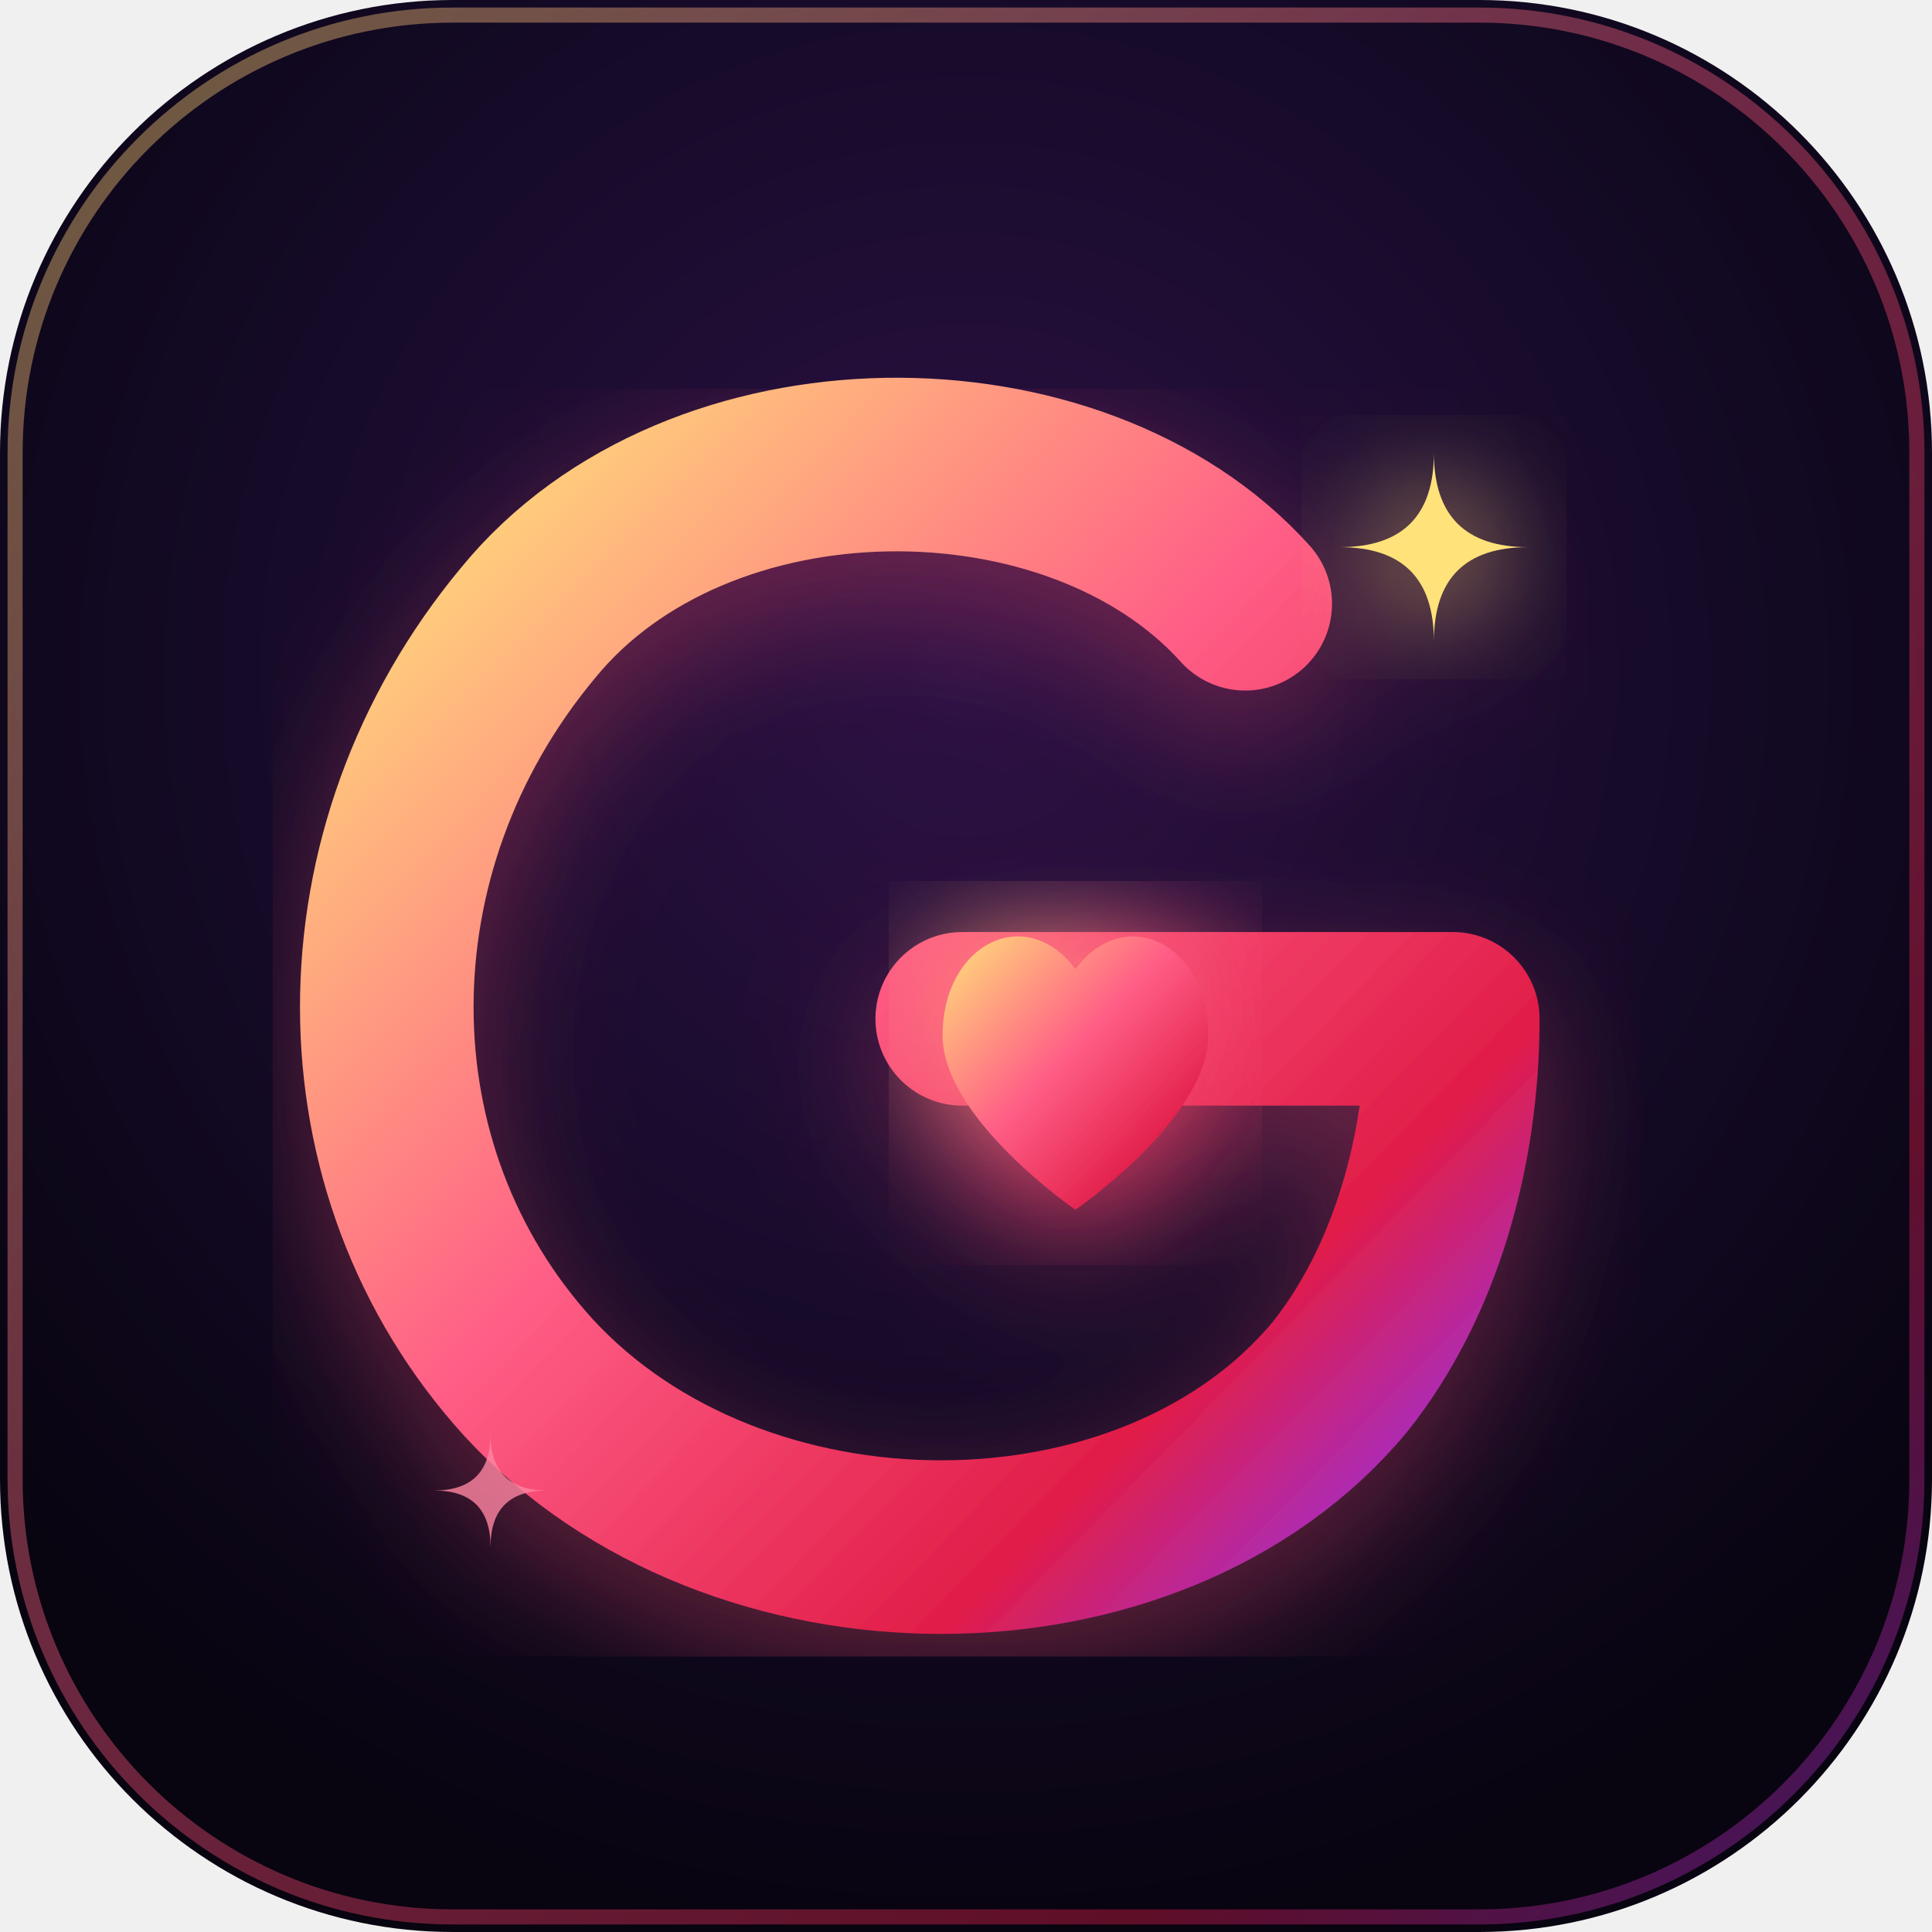
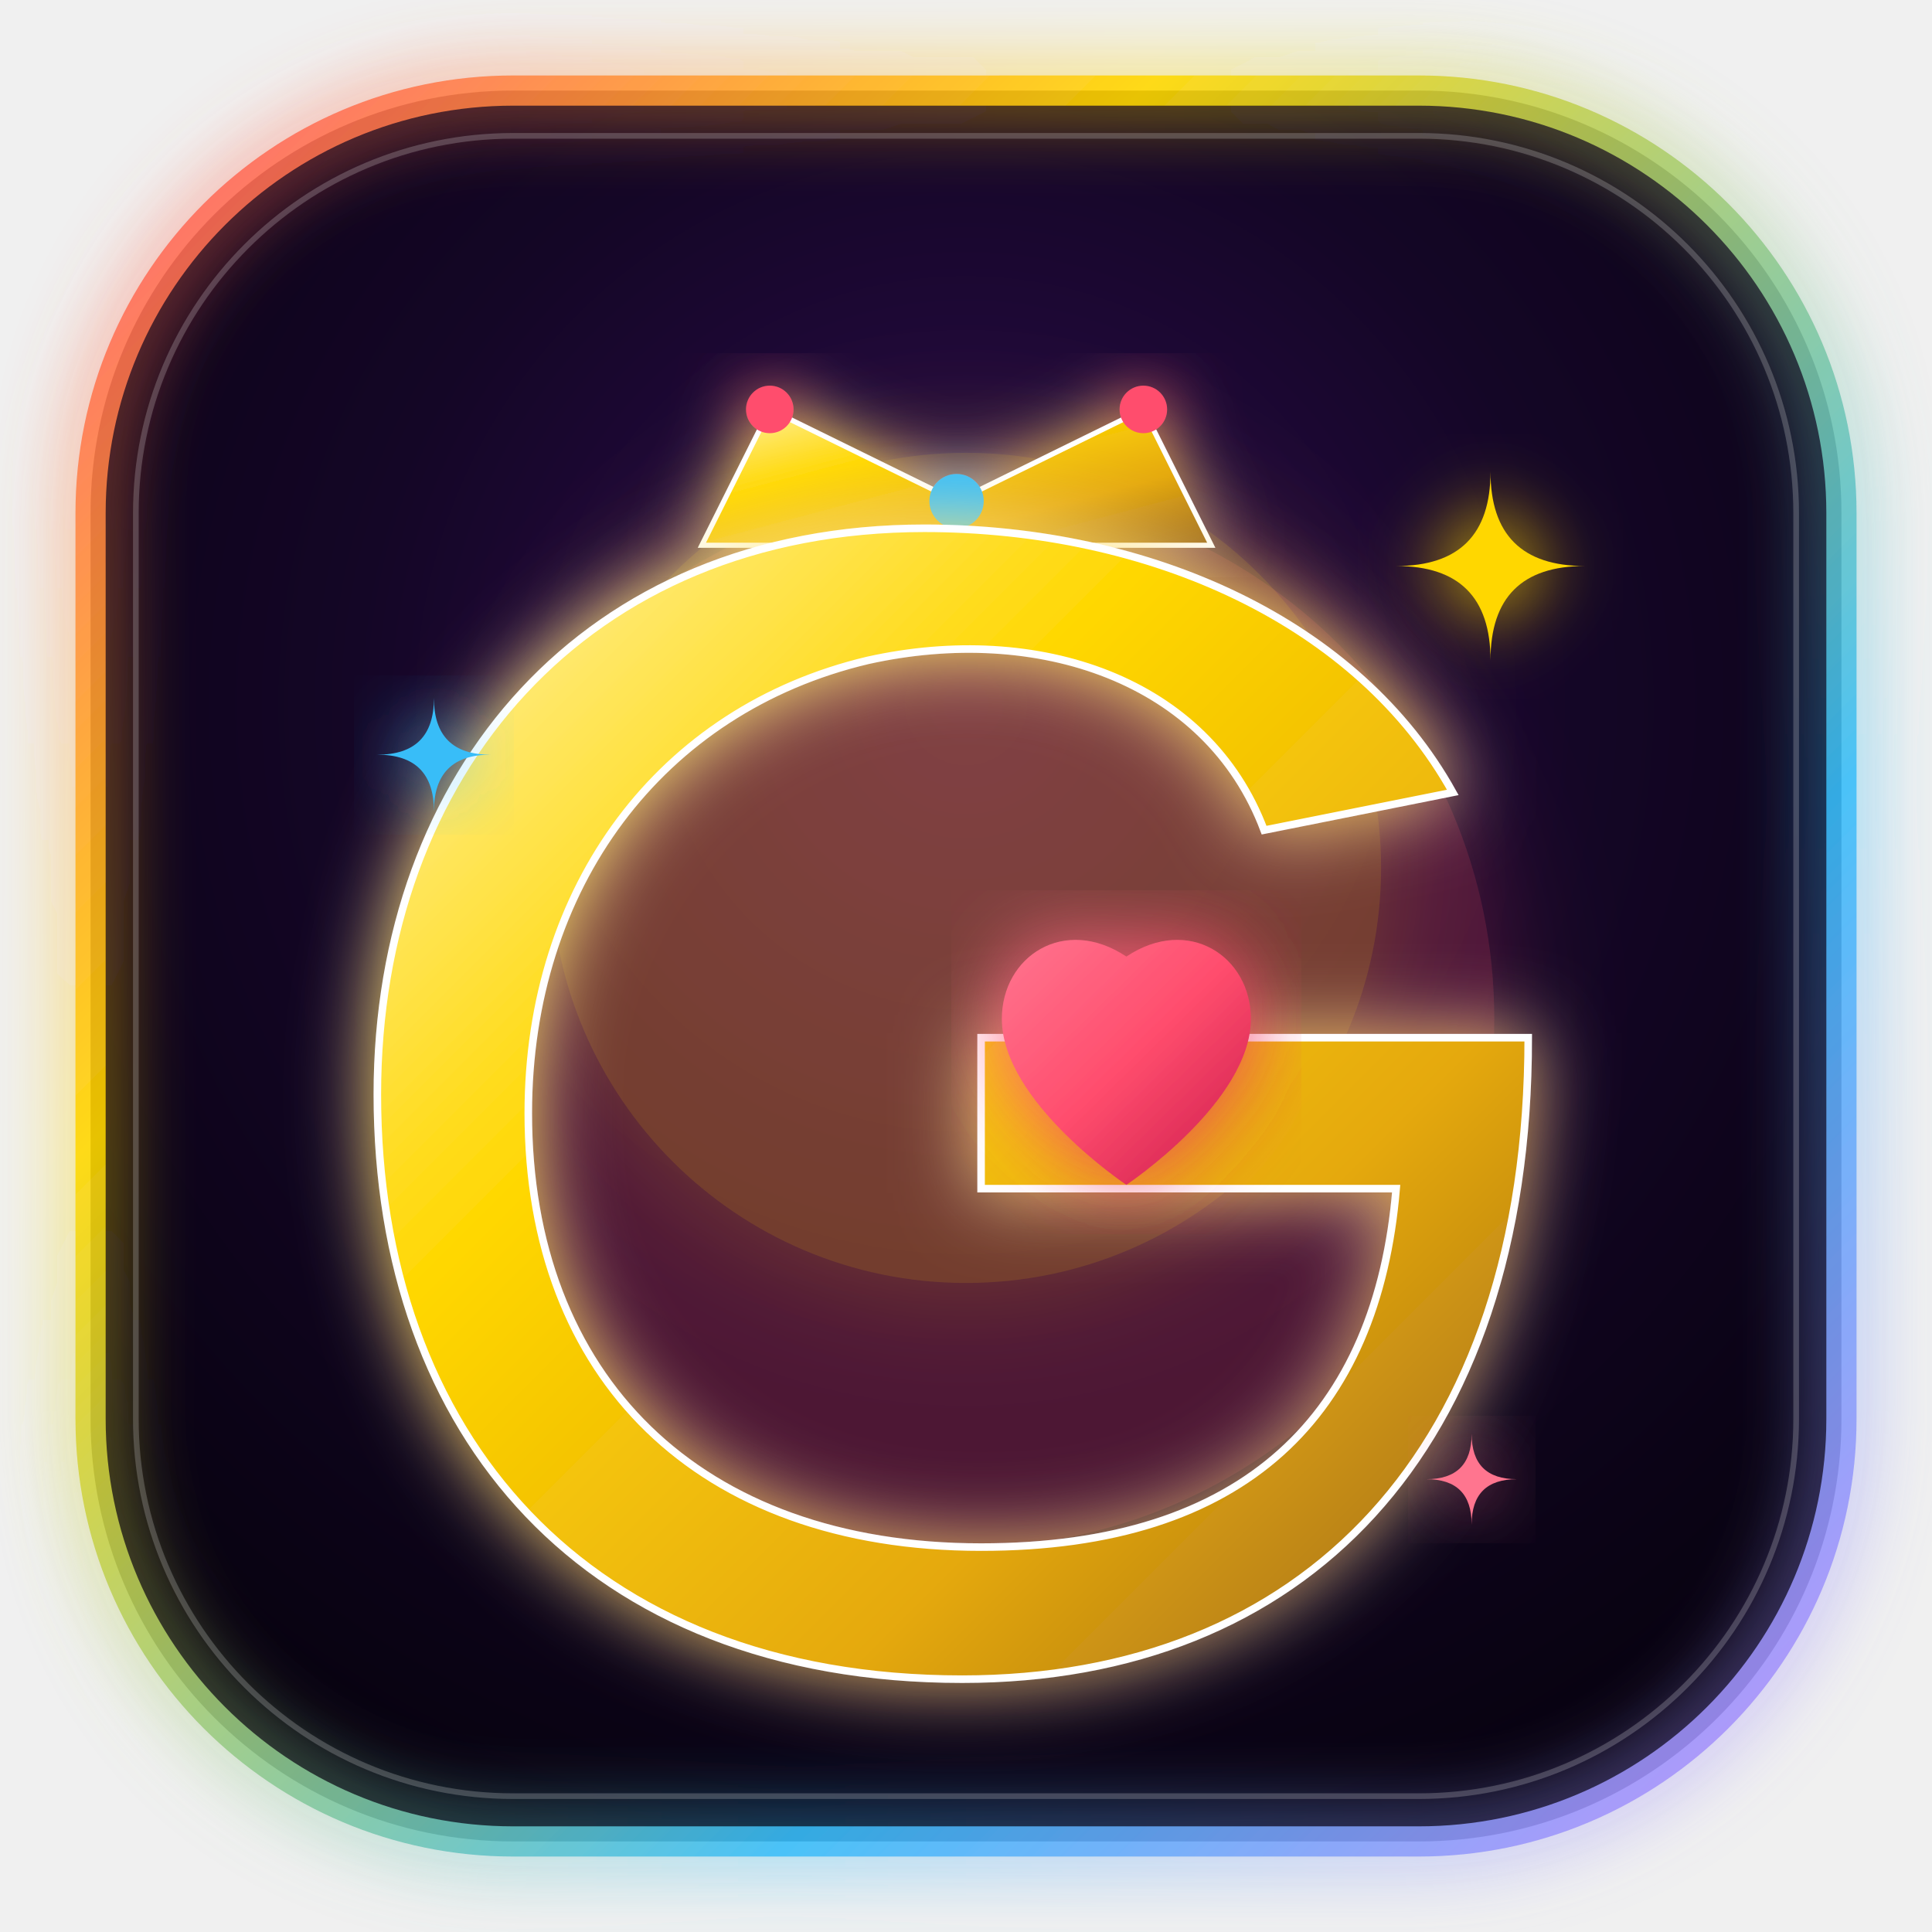
<svg xmlns="http://www.w3.org/2000/svg" viewBox="0 0 512 512" width="100%" height="100%">
  <defs>
-     <radialGradient id="bgGlow" cx="50%" cy="35%" r="65%">
-       <stop offset="0%" stop-color="#2D1145" />
-       <stop offset="60%" stop-color="#140A26" />
-       <stop offset="100%" stop-color="#080410" />
+     <radialGradient id="bgGrad" cx="50%" cy="35%" r="70%">
+       <stop offset="0%" stop-color="#2D0B4E" />
+       <stop offset="50%" stop-color="#140626" />
+       <stop offset="100%" stop-color="#07020F" />
    </radialGradient>
-     <linearGradient id="goldRose" x1="0%" y1="0%" x2="100%" y2="100%">
-       <stop offset="0%" stop-color="#FFE27A" />
-       <stop offset="45%" stop-color="#FF5E86" />
-       <stop offset="80%" stop-color="#E11D48" />
-       <stop offset="100%" stop-color="#9333EA" />
+     <linearGradient id="laserGrad" x1="0%" y1="0%" x2="100%" y2="100%">
+       <stop offset="0%" stop-color="#FF4D6D" />
+       <stop offset="30%" stop-color="#FFD700" />
+       <stop offset="70%" stop-color="#38BDF8" />
+       <stop offset="100%" stop-color="#C084FC" />
+     </linearGradient>
+     <linearGradient id="goldGrad" x1="0%" y1="0%" x2="100%" y2="100%">
+       <stop offset="0%" stop-color="#FFF3B0" />
+       <stop offset="35%" stop-color="#FFD700" />
+       <stop offset="70%" stop-color="#E5A910" />
+       <stop offset="100%" stop-color="#996515" />
+     </linearGradient>
+     <linearGradient id="roseGrad" x1="0%" y1="0%" x2="100%" y2="100%">
+       <stop offset="0%" stop-color="#FF758F" />
+       <stop offset="50%" stop-color="#FF4D6D" />
+       <stop offset="100%" stop-color="#C9184A" />
    </linearGradient>
    <filter id="glow" x="-20%" y="-20%" width="140%" height="140%">
+       <feGaussianBlur stdDeviation="10" result="blur" />
+       <feComposite in="SourceGraphic" in2="blur" operator="over" />
+     </filter>
+     <filter id="softGlow" x="-30%" y="-30%" width="160%" height="160%">
      <feGaussianBlur stdDeviation="16" result="blur" />
      <feComposite in="SourceGraphic" in2="blur" operator="over" />
    </filter>
-     <filter id="subtleShadow" x="-10%" y="-10%" width="120%" height="120%">
-       <feDropShadow dx="0" dy="12" stdDeviation="18" flood-color="#FF4D6D" flood-opacity="0.35" />
-     </filter>
  </defs>
-   <rect width="512" height="512" rx="120" fill="url(#bgGlow)" />
-   <rect width="504" height="504" x="4" y="4" rx="116" fill="none" stroke="url(#goldRose)" stroke-width="4" stroke-opacity="0.4" />
-   <g filter="url(#subtleShadow)">
-     <path d="M 330 160           C 285 110, 185 110, 140 165          C 90 225, 90 310, 140 365          C 195 425, 305 425, 355 365          C 375 340, 385 305, 385 270          L 255 270" fill="none" stroke="url(#goldRose)" stroke-width="46" stroke-linecap="round" stroke-linejoin="round" />
-     <g transform="translate(285, 270) scale(1.1)">
-       <path d="M 0 -12            C -12 -28, -32 -18, -32 4            C -32 24, 0 46, 0 46            C 0 46, 32 24, 32 4            C 32 -18, 12 -28, 0 -12 Z" fill="url(#goldRose)" filter="url(#glow)" />
-     </g>
-     <path d="M 380 120 Q 380 145 405 145 Q 380 145 380 170 Q 380 145 355 145 Q 380 145 380 120 Z" fill="#FFE27A" filter="url(#glow)" />
-     <path d="M 130 380 Q 130 395 145 395 Q 130 395 130 410 Q 130 395 115 395 Q 130 395 130 380 Z" fill="#FF85A1" opacity="0.8" />
+   <rect x="24" y="24" width="464" height="464" rx="112" fill="url(#bgGrad)" />
+   <rect x="24" y="24" width="464" height="464" rx="112" fill="none" stroke="url(#laserGrad)" stroke-width="8" opacity="0.9" filter="url(#glow)" />
+   <rect x="36" y="36" width="440" height="440" rx="100" fill="none" stroke="#FFFFFF" stroke-width="1.5" opacity="0.2" />
+   <circle cx="256" cy="270" r="140" fill="#FF4D6D" opacity="0.25" filter="url(#softGlow)" />
+   <circle cx="256" cy="230" r="110" fill="#FFD700" opacity="0.2" filter="url(#softGlow)" />
+   <g transform="translate(186, 95) scale(0.9)" filter="url(#glow)">
+     <path d="M 0 55 L 20 15 L 75 42 L 130 15 L 150 55 Z" fill="url(#goldGrad)" stroke="#FFF" stroke-width="1.5" />
+     <circle cx="20" cy="15" r="7" fill="#FF4D6D" />
+     <circle cx="75" cy="42" r="8" fill="#38BDF8" />
+     <circle cx="130" cy="15" r="7" fill="#FF4D6D" />
  </g>
+   <g filter="url(#glow)">
+     <path d="M 335 220               C 320 180, 275 165, 230 175               C 175 188, 140 235, 140 295               C 140 365, 185 410, 260 410               C 330 410, 365 375, 370 315               L 260 315               L 260 275               L 405 275               C 405 385, 345 445, 255 445               C 155 445, 100 380, 100 290               C 100 205, 155 140, 245 140               C 305 140, 360 165, 385 210 Z" fill="url(#goldGrad)" stroke="#FFF" stroke-width="2" />
+   </g>
+   <path d="M 285 240             C 285 225, 270 215, 255 225             C 240 215, 225 225, 225 240             C 225 260, 255 280, 255 280             C 255 280, 285 260, 285 240 Z" fill="url(#roseGrad)" filter="url(#glow)" transform="translate(18, 6) scale(1.1)" />
+   <path d="M 395 125 Q 395 150 420 150 Q 395 150 395 175 Q 395 150 370 150 Q 395 150 395 125 Z" fill="#FFD700" filter="url(#glow)" />
+   <path d="M 115 185 Q 115 200 130 200 Q 115 200 115 215 Q 115 200 100 200 Q 115 200 115 185 Z" fill="#38BDF8" filter="url(#glow)" />
+   <path d="M 390 380 Q 390 392 402 392 Q 390 392 390 404 Q 390 392 378 392 Q 390 392 390 380 Z" fill="#FF758F" filter="url(#glow)" />
</svg>
